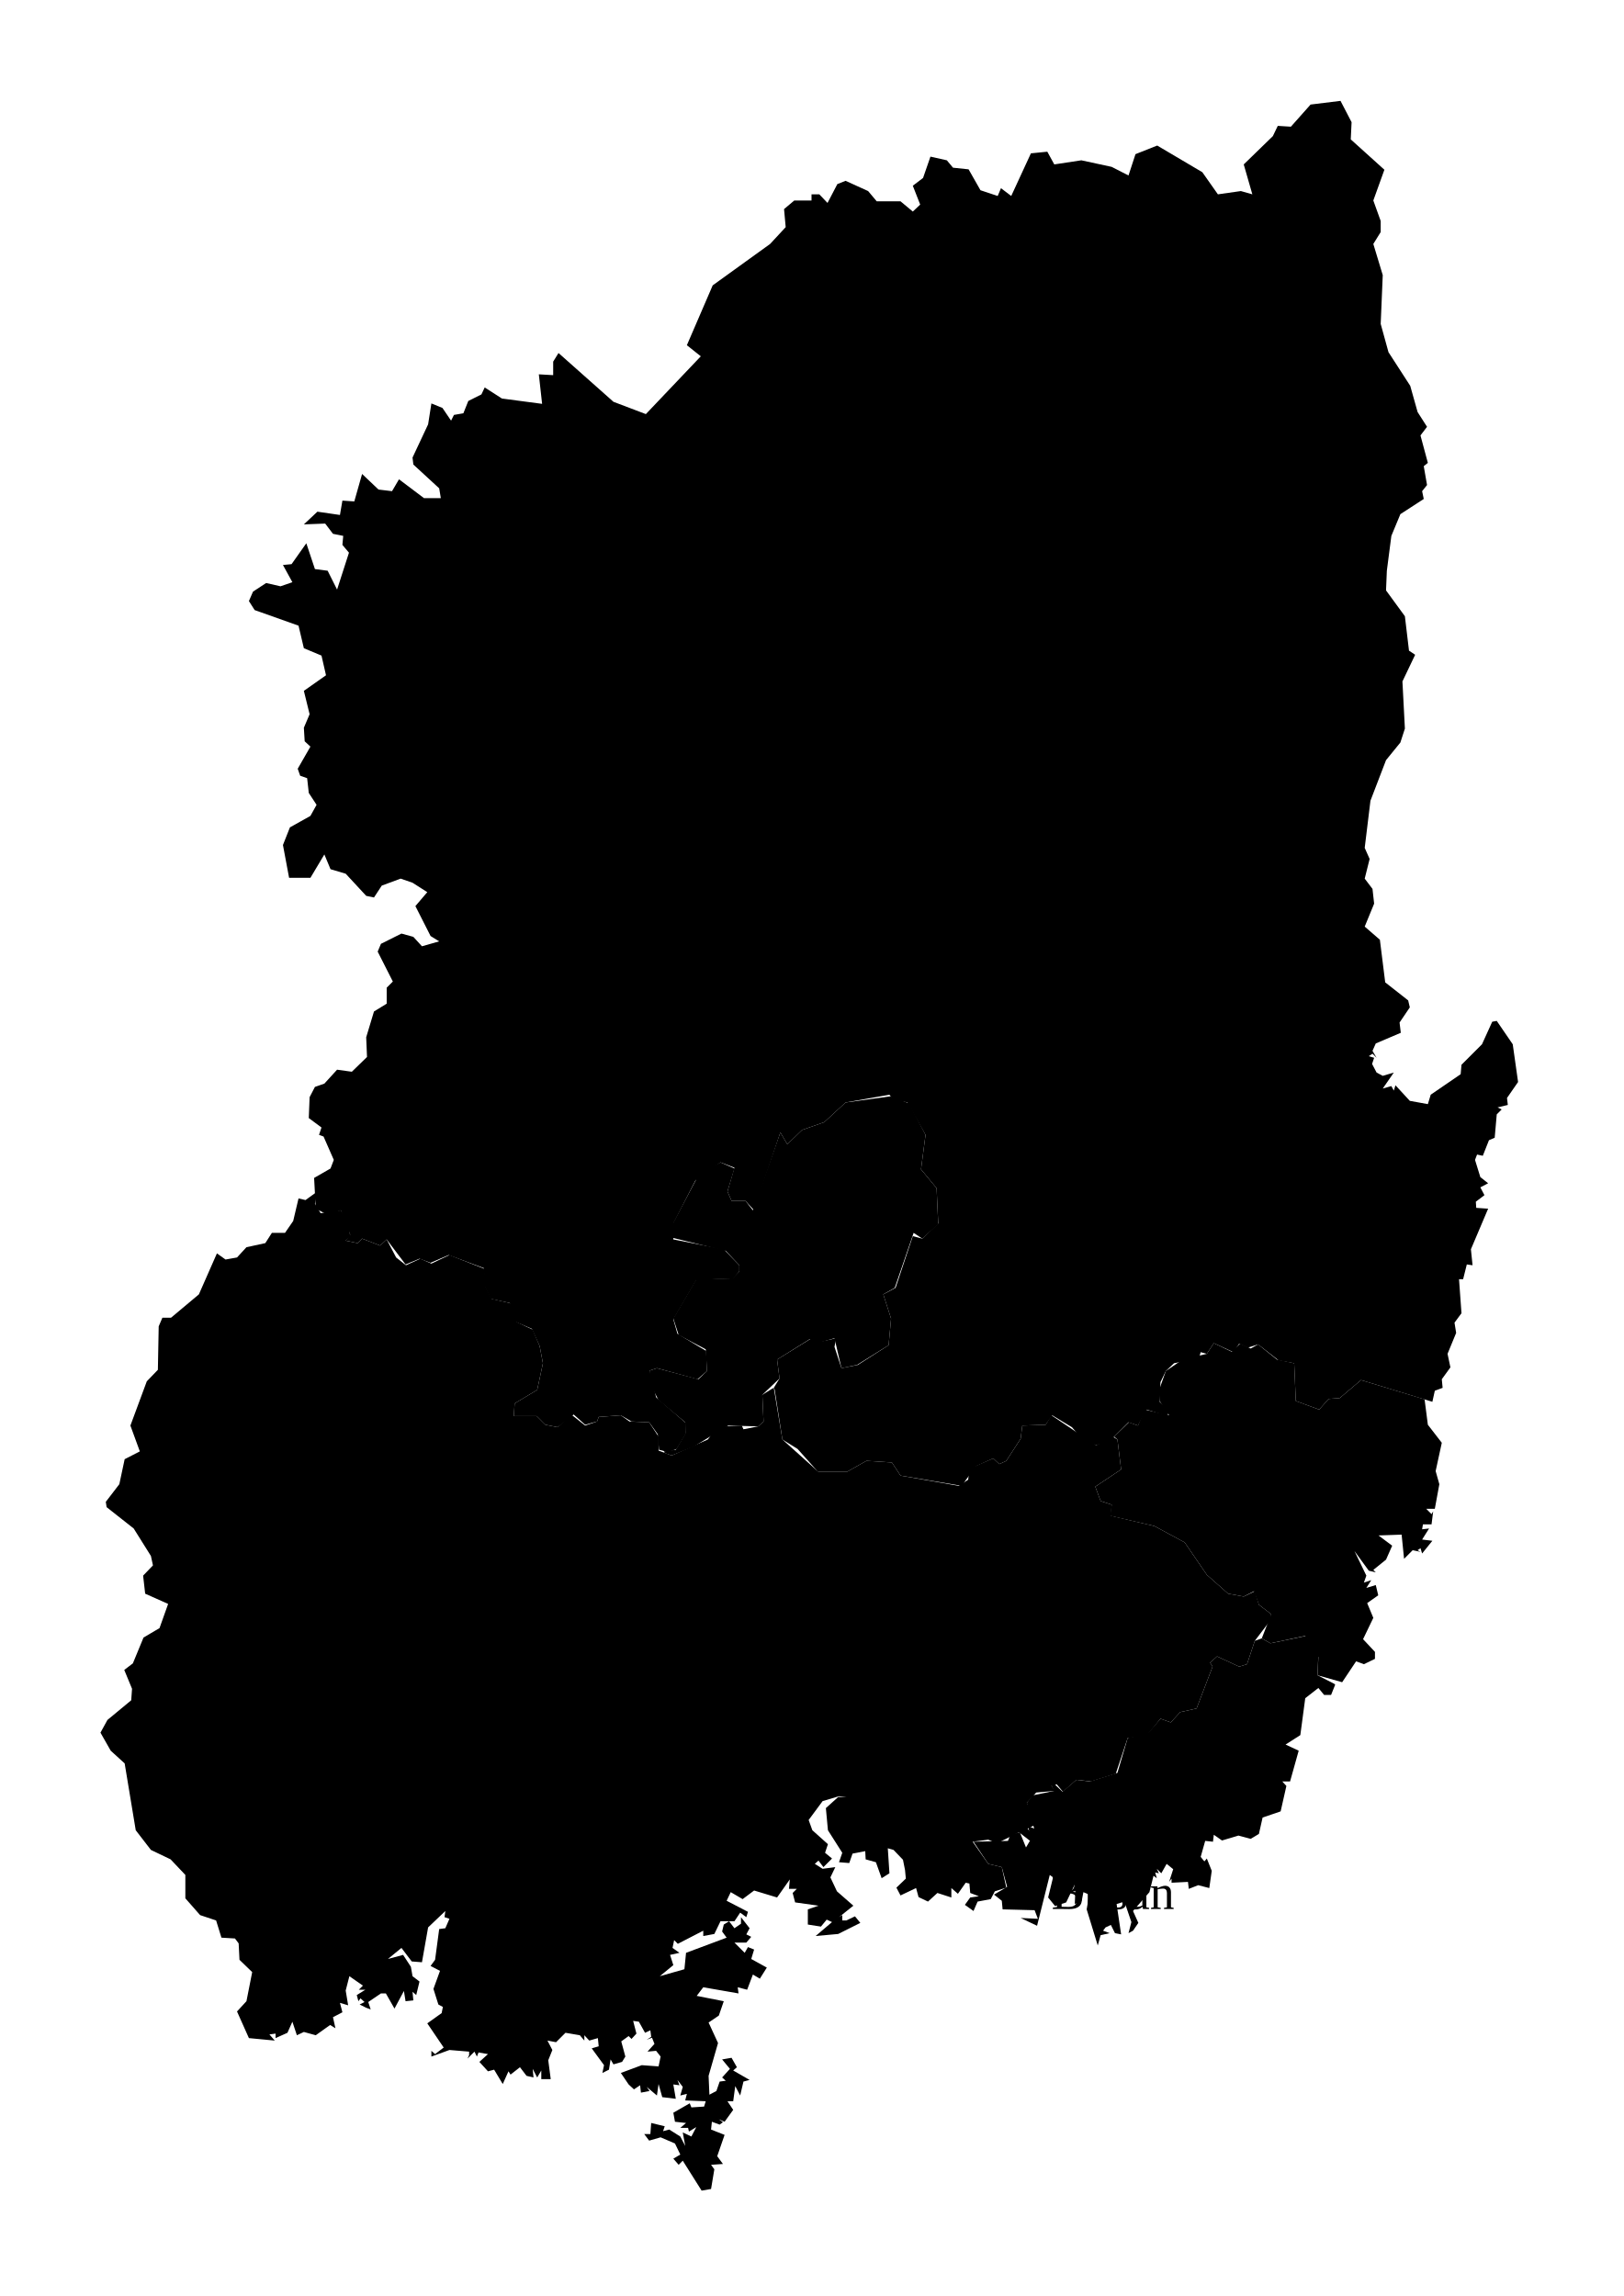
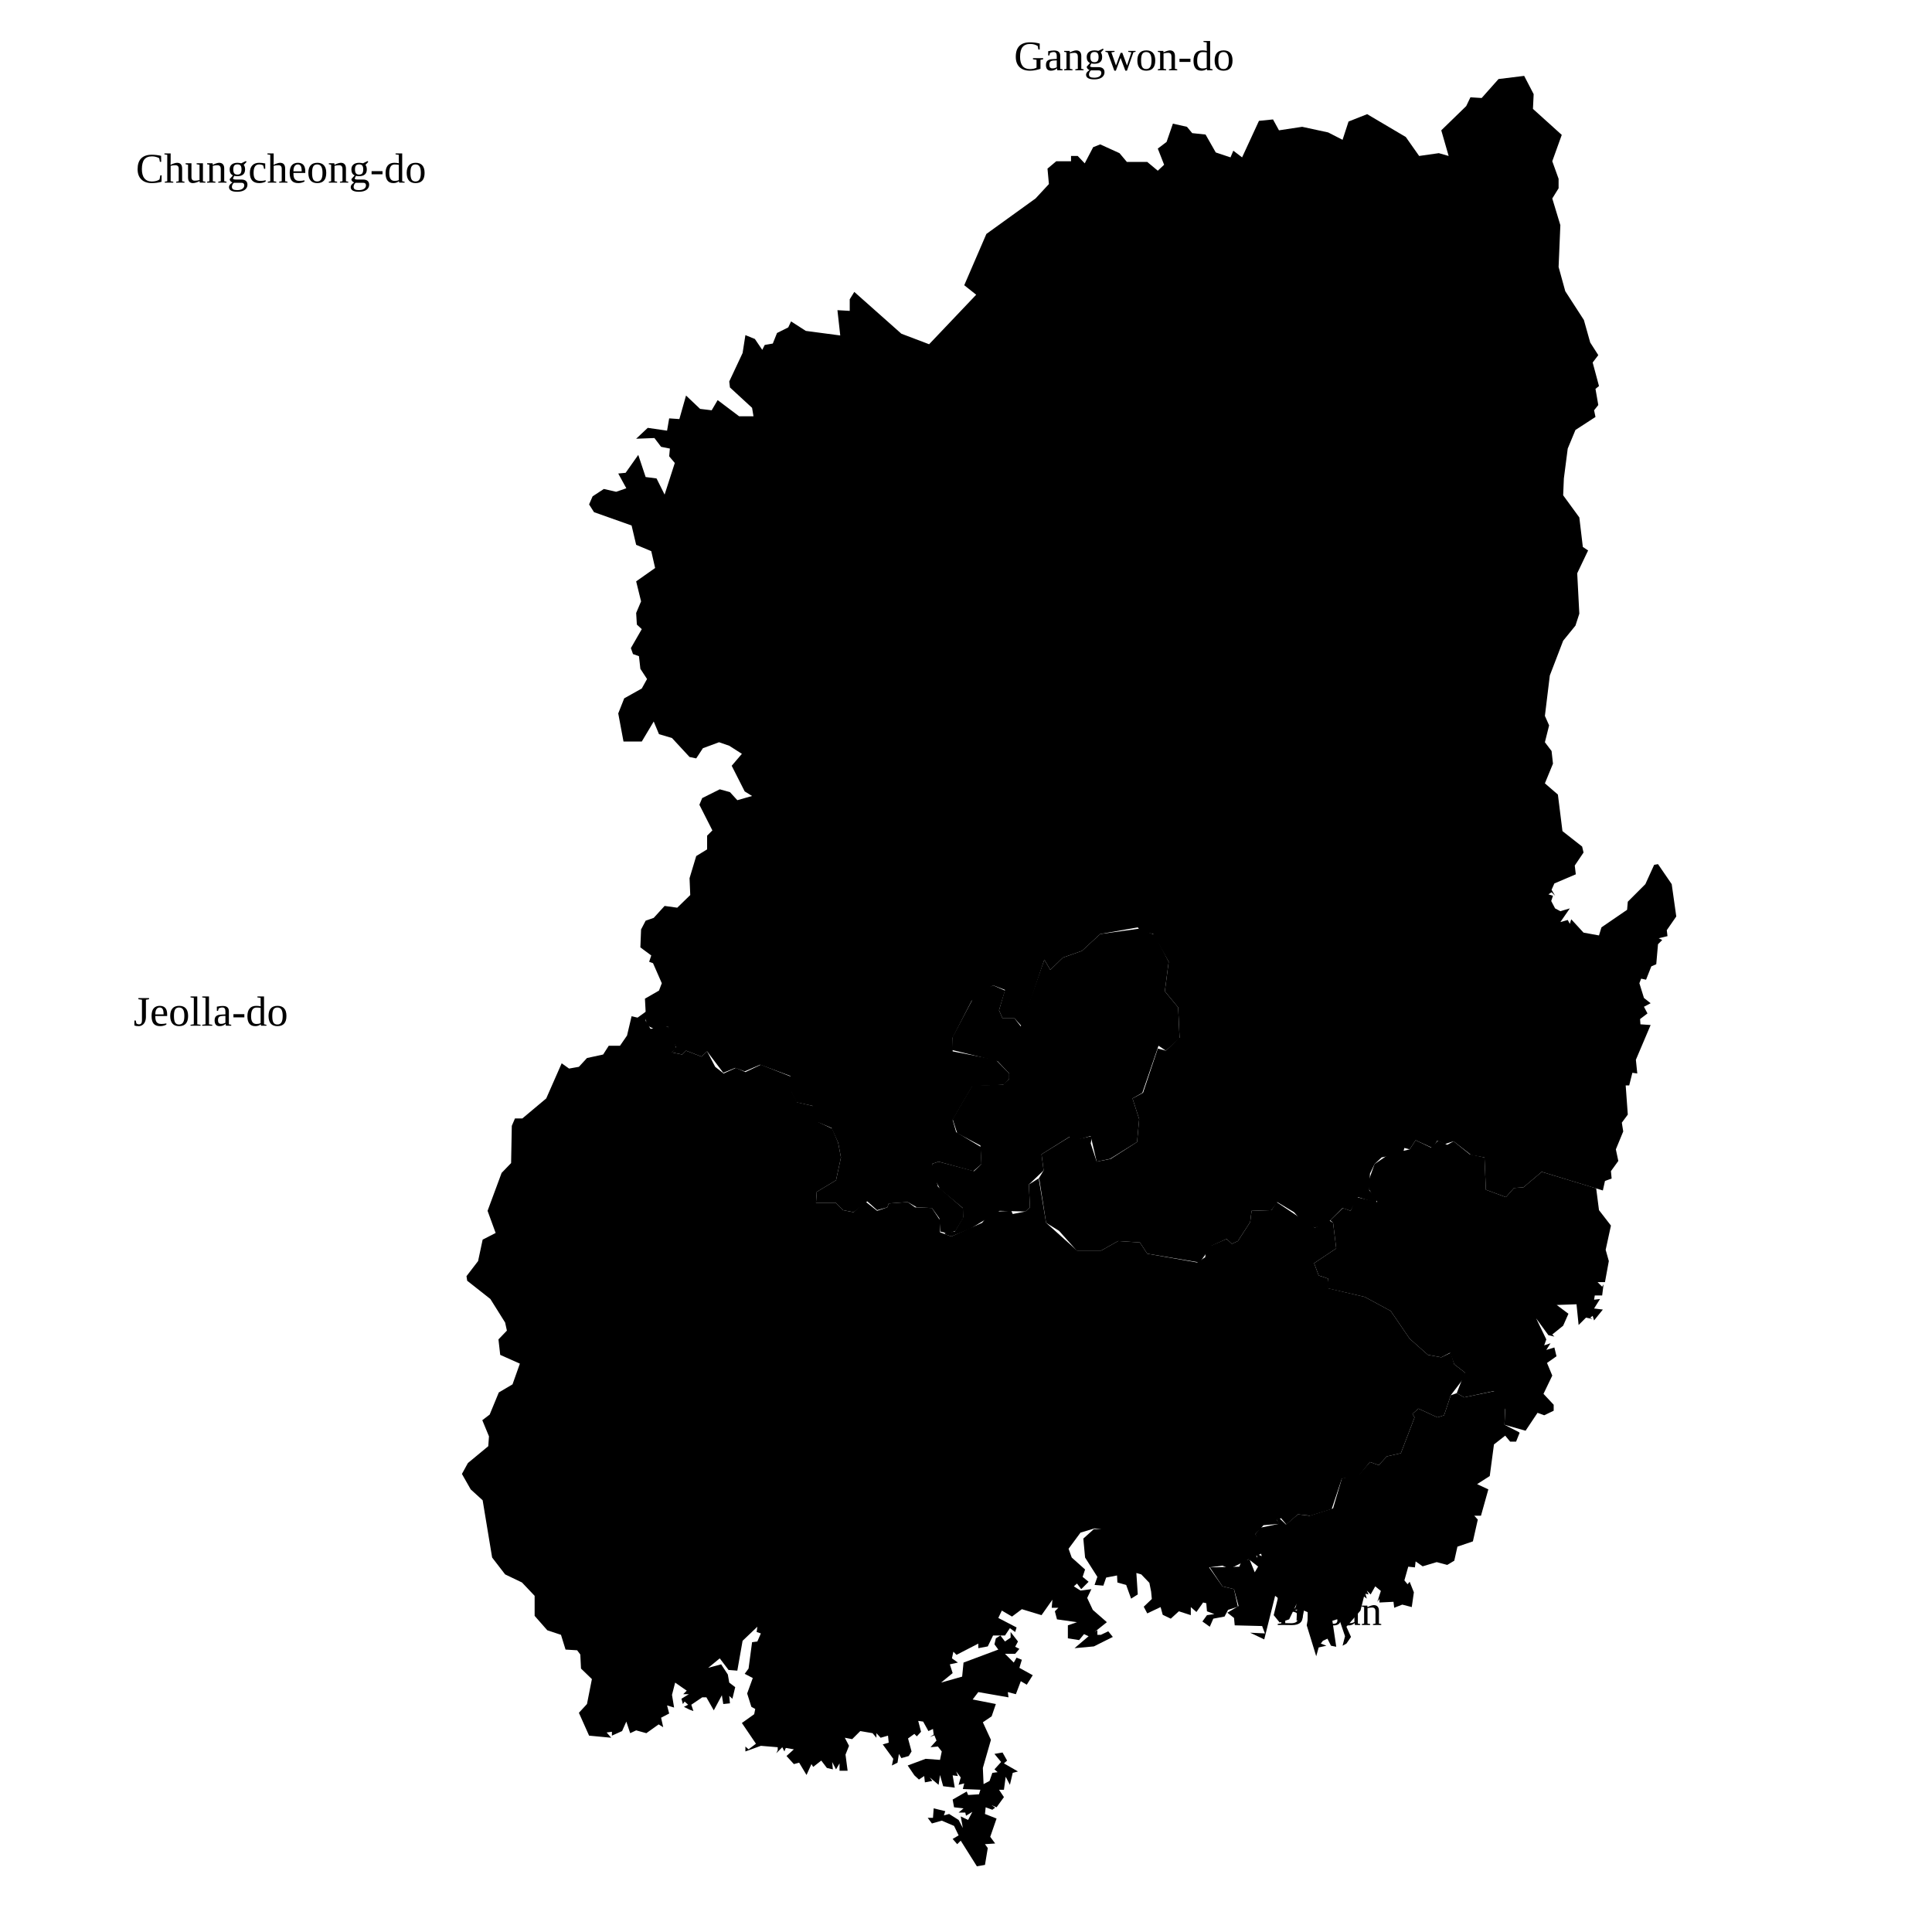
- <svg xmlns="http://www.w3.org/2000/svg" viewBox="337 305 396 560" style="--region-map-zoom: calc(396 / 432)" class="region-detail-map__svg" role="img" aria-label="Map of Gyeongsang-do showing Busan, Daegu, Ulsan, and Gyeongju; and Andong Hahoe Village">
+ <svg xmlns="http://www.w3.org/2000/svg" viewBox="230 308 550 550" style="--region-map-zoom: calc(550 / 432)" class="region-detail-map__svg" role="img" aria-label="Map of Gyeongsang-do showing Busan, Daegu, Ulsan, and Gyeongju; Andong Hahoe Village; and neighbouring Gangwon-do, Chungcheong-do, and Jeolla-do for orientation">
  <polygon class="region-detail-map__shape" points="525.7,643.5 527.1,641.2 526.5,636.6 534.9,631.4 537.2,632.2 540.9,631.4 540.5,633.5 542.2,638.7 546.2,637.9 553.7,633.1 554.3,626.6 552.4,620.7 555.4,619.1 559.6,606.5 561.9,607.1 565.8,603.4 565.4,594.8 561.6,590.2 562.7,581.8 558.3,573.9 554.7,573.1 553.9,572.0 543.2,573.9 538.0,578.7 532.6,580.6 529.0,584.1 527.3,581.2 520.9,600.2 518.8,597.9 515.4,597.9 514.4,595.6 516.1,589.8 512.7,588.5 506.6,592.9 501.2,603.4 501.2,607.3 513.5,609.7 517.3,613.6 517.3,615.1 515.8,616.8 506.8,617.2 501.2,626.8 502.2,630.3 509.2,634.5 509.4,639.4 507.1,641.4 497.2,638.7 495.4,639.3 497.0,645.8 504.3,652.1 504.3,654.6 502.0,658.4 500.0,659.2 497.7,658.6 497.4,654.8 495.3,651.9 491.0,651.7 488.4,650.2 483.0,650.6 482.6,651.7 479.7,652.5 476.9,650.0 473.0,653.1 470.0,652.5 467.9,650.4 462.3,650.4 462.5,647.3 468.0,644.0 469.4,637.5 468.6,633.3 466.7,629.1 462.7,627.4 461.3,622.8 456.7,621.8 455.2,618.8 455.0,614.3 446.4,611.1 442.0,613.0 439.3,612.0 435.9,613.4 431.3,607.3 429.7,608.8 425.3,607.1 424.2,608.2 421.3,607.6 422.4,606.1 420.1,600.2 416.9,601.3 414.0,599.8 413.6,592.3 417.6,590.0 418.4,587.9 415.9,582.2 414.8,581.8 415.4,580.0 412.3,577.7 412.5,572.6 413.8,570.1 416.1,569.3 419.2,565.9 422.8,566.4 426.5,562.8 426.3,558.0 428.2,551.7 431.3,549.8 431.3,545.9 432.8,544.4 429.1,537.1 429.9,535.2 434.9,532.7 437.8,533.5 439.9,535.8 444.1,534.6 442.0,533.3 438.3,526.0 441.2,522.6 437.6,520.3 434.7,519.3 430.1,521.0 428.2,523.9 426.3,523.5 421.3,518.1 417.6,517.0 416.1,513.4 412.7,519.1 407.5,519.1 406.0,511.1 407.7,506.8 412.7,504.0 414.2,501.3 412.3,498.4 411.9,494.8 410.2,494.2 409.6,492.5 412.7,487.1 411.3,485.8 411.1,482.5 412.5,479.2 411.1,473.5 416.5,469.7 415.4,464.9 411.1,463.1 409.8,457.6 399.1,453.8 397.7,451.6 398.7,449.3 401.9,447.2 405.4,448.0 408.3,447.0 406.0,442.8 408.1,442.6 411.7,437.5 413.8,443.8 416.9,444.2 419.2,448.8 422.1,439.8 420.5,437.9 420.7,435.7 418.2,435.2 416.3,432.7 411.1,432.9 414.4,429.8 419.9,430.6 420.5,427.1 423.4,427.3 425.3,420.6 429.3,424.4 432.6,424.8 434.3,421.9 440.4,426.5 444.5,426.5 444.1,424.1 437.8,418.3 437.6,416.6 441.4,408.5 442.2,403.4 444.9,404.5 447.0,407.6 447.7,406.2 450.0,405.8 451.2,402.8 454.4,401.2 455.2,399.5 459.4,402.2 469.2,403.5 468.4,396.3 471.9,396.5 471.9,393.2 473.2,391.1 486.6,403.0 494.5,406.0 507.9,391.9 504.5,389.2 510.8,374.6 524.8,364.5 528.6,360.4 528.2,356.0 530.7,353.9 534.9,353.9 534.9,352.4 536.8,352.4 538.8,354.5 541.2,349.9 543.2,349.1 548.7,351.6 550.8,354.1 556.6,354.1 559.6,356.6 561.4,354.9 559.6,350.3 562.1,348.4 563.9,343.2 567.9,344.1 569.4,345.9 573.2,346.3 576.1,351.4 580.3,352.8 581.1,350.9 583.6,352.8 588.4,342.4 592.4,342.0 594.1,345.1 600.7,344.1 608.1,345.7 612.2,347.8 613.9,342.6 619.2,340.5 630.2,347.0 634.0,352.4 639.6,351.6 642.4,352.4 640.3,345.1 647.4,338.2 648.6,335.7 651.8,335.9 656.6,330.5 663.9,329.6 666.6,334.8 666.4,339.0 674.6,346.4 671.9,353.9 673.7,358.9 673.7,361.6 671.9,364.5 674.2,372.1 673.7,384.0 675.6,390.9 680.9,399.1 682.7,405.5 685.0,409.1 683.4,411.2 685.2,417.9 684.2,418.7 685.0,423.3 683.8,424.8 684.2,426.7 678.5,430.4 676.3,435.7 675.2,444.2 675.0,449.0 679.6,455.3 680.6,463.7 682.1,464.7 679.0,471.2 679.6,482.7 678.5,486.1 675.0,490.4 671.2,500.3 669.8,511.8 671.0,514.5 669.8,519.3 671.7,521.8 672.1,525.4 669.8,531.0 673.5,534.2 674.8,544.6 680.4,549.0 680.8,550.7 678.3,554.4 678.6,556.9 672.5,559.5 671.7,561.3 672.7,563.0 671.7,562.0 670.8,562.6 672.1,563.0 671.6,564.5 672.7,566.6 674.2,567.4 676.9,566.6 674.2,570.5 676.3,569.9 676.9,571.0 677.3,569.7 680.8,573.5 685.2,574.3 685.9,572.0 693.2,567.0 693.4,564.7 698.4,559.7 700.9,554.2 702.0,554.0 705.9,559.7 707.2,568.9 704.5,572.8 704.7,574.5 702.2,575.1 703.2,575.6 702.0,576.8 701.5,582.5 700.1,583.1 698.6,586.9 697.2,586.6 696.7,587.9 698.0,592.1 699.9,593.6 698.0,594.6 699.0,596.5 696.9,598.1 697.0,599.6 699.9,599.8 695.7,609.7 696.1,613.6 694.7,613.4 693.8,617.0 692.8,617.0 693.4,625.3 691.7,627.6 692.1,630.1 690.0,635.2 690.7,638.5 688.6,641.4 688.8,643.5 686.9,644.2 686.3,646.9 668.9,641.6 663.7,646.0 661.0,646.2 658.7,648.8 653.0,646.7 652.6,637.5 648.8,636.8 643.8,632.9 641.3,633.7 639.2,632.7 637.8,634.8 633.0,632.6 631.3,635.2 629.8,634.8 629.4,636.2 623.3,637.5 621.3,639.4 620.0,642.1 619.8,646.9 622.1,649.0 621.7,650.4 616.6,648.8 614.5,652.7 612.2,651.9 607.6,656.5 604.3,657.5 601.2,656.3 598.4,653.1 593.6,650.2 592.0,652.5 586.3,652.7 585.9,655.9 582.4,661.3 580.7,662.1 579.2,660.7 575.0,662.6 571.5,667.4 556.6,664.9 554.5,661.7 548.3,661.3 543.5,664.0 536.5,664.0 531.5,658.4 527.8,656.1 525.9,643.9" />
  <polygon class="region-detail-map__shape" points="525.7,643.5 527.8,656.1 536.6,664.0 543.5,664.0 548.3,661.3 554.5,661.7 556.6,664.9 570.8,667.4 573.1,665.9 573.4,663.2 579.2,660.7 580.7,662.1 582.4,661.3 585.9,655.9 586.3,652.7 592.0,652.5 593.4,650.2 604.3,657.5 608.5,655.5 609.5,656.1 610.4,663.4 604.1,667.6 605.4,671.1 608.1,672.0 607.9,674.7 618.5,677.2 625.9,681.2 631.3,689.1 636.5,693.7 640.3,694.4 643.0,693.1 644.0,696.4 647.0,698.7 646.8,700.2 643.0,705.2 641.1,710.9 639.2,711.5 633.8,709.0 632.1,710.5 632.7,711.5 628.8,721.7 624.8,722.6 622.5,725.1 620.0,724.2 616.6,728.4 612.0,728.9 609.1,737.6 603.0,739.5 599.5,739.1 596.2,742.0 594.7,740.2 593.4,740.6 594.3,741.8 589.7,742.2 587.4,744.7 589.2,748.5 589.2,750.2 587.6,751.0 589.0,752.9 588.2,754.0 585.5,751.9 580.1,754.6 578.0,753.7 574.2,754.2 578.0,759.6 581.3,760.4 582.4,765.4 579.6,766.3 578.6,768.2 575.4,768.8 574.4,771.1 572.3,769.6 573.6,767.8 575.7,767.5 573.6,766.7 573.4,764.4 572.5,764.2 570.6,766.9 569.0,765.5 569.0,767.8 565.6,766.7 563.3,768.8 561.0,767.7 560.4,765.5 556.6,767.3 555.6,765.4 557.9,763.2 557.7,761.1 557.2,758.6 554.9,756.2 553.5,755.8 553.9,761.9 552.0,763.1 550.6,759.2 548.1,758.5 548.0,756.5 544.9,757.1 544.1,759.4 541.6,759.2 542.4,756.9 538.9,751.4 538.4,746.0 541.4,743.3 543.5,743.3 541.6,743.1 537.6,744.3 534.2,748.9 535.1,751.4 538.9,754.8 538.2,756.9 539.9,758.3 537.8,760.4 536.6,758.8 535.7,759.6 537.6,760.8 540.7,760.4 539.5,762.9 541.1,766.3 545.1,769.8 541.6,772.6 542.4,772.1 542.4,773.4 543.4,773.4 545.5,772.4 546.8,774.0 541.4,776.7 535.9,777.2 539.9,773.8 538.6,773.2 537.2,774.9 534.0,774.4 534.0,770.7 536.6,769.8 530.9,769.0 530.3,766.7 531.3,765.7 529.4,765.7 529.6,763.4 526.5,767.8 520.9,766.1 518.1,768.2 515.2,766.5 514.2,768.6 519.4,771.3 519.0,772.6 517.5,771.5 516.1,773.6 512.7,773.6 511.2,776.7 508.5,777.2 508.5,775.9 502.3,779.1 501.4,778.2 501.0,780.1 502.7,781.3 500.4,781.8 501.2,784.3 497.9,787.0 503.9,785.3 504.3,781.3 514.2,777.6 513.1,776.1 513.5,774.4 514.8,773.6 516.1,775.3 517.7,774.2 517.7,772.6 519.8,775.3 519.0,776.8 520.2,777.4 519.0,778.8 516.1,778.8 518.6,781.3 519.4,779.9 520.9,780.5 520.2,782.8 524.0,784.9 522.3,787.6 520.6,786.6 519.2,790.3 516.9,789.7 517.1,791.2 508.5,789.7 506.9,791.8 513.5,793.1 512.3,796.6 509.8,798.3 512.1,803.3 509.8,811.3 510.0,815.9 511.7,815.0 512.5,812.7 514.0,812.5 513.1,811.7 515.0,809.6 513.1,807.3 515.4,806.9 516.7,809.2 515.8,810.0 519.8,812.3 518.3,812.7 517.5,816.1 516.3,813.8 515.8,817.5 514.4,817.5 515.8,819.6 513.7,822.5 512.3,821.9 513.3,822.6 512.5,823.2 510.6,822.5 510.4,824.4 513.7,825.7 511.9,830.9 513.3,832.8 510.4,833.0 511.2,834.1 510.4,838.9 508.1,839.3 503.5,832.0 502.5,833.0 501.2,831.5 502.9,830.5 501.6,827.8 498.1,826.3 495.3,827.1 494.1,825.5 495.6,825.5 495.8,822.8 499.1,823.6 498.7,824.8 500.2,824.4 502.9,826.1 504.1,828.4 503.5,825.1 505.6,826.1 506.8,823.8 505.0,824.9 504.8,824.0 502.9,824.0 504.3,822.8 501.6,822.5 501.2,820.3 505.2,818.0 505.6,819.0 508.7,818.8 509.1,817.5 504.1,817.3 504.5,815.7 502.9,816.1 503.5,814.0 502.2,812.3 502.7,813.6 501.2,813.4 501.8,816.9 498.5,816.5 497.6,813.3 497.2,816.1 494.7,814.0 495.4,815.0 493.3,815.4 493.1,813.6 491.6,814.6 490.3,813.4 488.4,810.6 493.5,808.7 497.6,809.0 498.1,806.6 497.0,805.2 494.9,805.4 496.6,803.5 496.0,802.0 494.7,802.5 495.8,801.8 495.6,800.2 494.3,800.8 492.8,798.1 491.4,797.9 492.2,801.0 491.0,802.3 490.3,801.6 488.5,802.9 489.5,806.6 488.7,807.9 486.6,808.5 485.9,807.3 485.5,809.8 483.9,810.6 484.3,808.7 481.3,804.6 483.0,804.1 482.8,802.1 480.7,802.7 479.5,801.4 479.5,802.7 478.4,801.4 474.9,800.8 472.6,803.1 470.5,802.7 471.7,805.0 470.7,807.5 471.3,812.1 469.0,812.1 469.0,810.0 468.0,811.7 466.9,809.6 467.1,811.7 465.4,811.3 463.8,809.2 461.5,811.0 461.0,810.2 459.6,813.3 457.5,809.8 456.0,810.2 453.9,807.9 456.0,806.0 453.7,805.6 453.3,806.6 452.7,805.4 451.0,807.1 451.9,805.2 451.4,806.4 451.4,805.4 446.6,805.0 442.2,806.6 442.2,805.2 443.1,806.0 445.2,804.4 441.2,798.5 444.7,796.0 445.0,794.5 443.9,793.9 442.7,790.1 444.3,785.7 442.0,784.5 443.1,783.0 444.1,775.5 445.6,775.3 446.6,773.0 445.4,772.6 445.6,771.1 441.4,775.1 439.9,783.6 437.4,783.4 434.9,780.1 431.6,782.8 435.3,781.8 437.2,784.7 437.6,787.0 439.3,788.3 438.5,791.6 437.6,790.8 437.8,792.9 435.9,793.1 435.5,790.6 433.2,794.9 431.1,791.2 429.9,791.2 426.8,793.3 427.4,795.1 426.3,794.7 424.7,793.9 425.9,793.3 424.9,792.4 424.4,793.1 424.0,791.6 426.1,790.3 424.5,790.3 425.5,789.3 422.2,787.0 421.3,790.5 421.9,794.1 419.9,793.5 420.5,795.8 418.2,797.0 418.8,799.7 417.5,798.9 414.0,801.4 411.1,800.6 409.4,801.4 408.3,798.1 407.1,800.8 404.2,802.1 404.2,801.0 402.7,801.2 404.0,802.7 397.7,802.1 394.8,795.6 397.1,793.1 398.5,786.0 395.4,783.0 395.2,779.0 394.3,777.8 391.0,777.6 389.7,773.4 385.8,772.1 382.2,768.0 382.2,762.3 378.6,758.5 373.8,756.2 370.1,751.4 367.4,735.1 364.0,732.0 361.5,727.6 363.2,724.5 369.0,719.7 369.2,716.9 367.3,712.3 369.4,710.7 372.0,704.4 375.9,702.1 378.0,696.2 372.4,693.7 371.9,689.3 374.3,686.8 373.8,684.5 369.6,677.8 363.0,672.6 362.8,671.3 366.1,667.0 367.4,660.9 371.1,659.0 368.8,652.7 372.8,641.9 375.5,639.1 375.7,628.5 376.6,626.4 378.7,626.4 385.5,620.7 389.9,610.7 392.0,612.2 394.8,611.7 397.1,609.2 401.7,608.2 403.3,605.7 406.5,605.7 408.5,602.8 409.8,597.3 411.5,597.7 414.4,595.6 413.8,598.6 415.2,600.9 420.1,600.2 421.9,603.0 422.4,606.5 421.3,607.6 424.2,608.2 425.3,607.1 429.7,608.8 431.3,607.3 433.6,611.7 436.0,613.6 439.5,612.0 442.2,613.2 446.6,611.1 455.2,614.5 455.4,618.9 456.9,621.8 461.3,622.8 462.7,624.1 462.9,627.4 466.9,629.3 468.6,633.3 469.4,637.5 468.0,644.0 462.5,647.3 462.3,650.4 467.9,650.4 470.0,652.5 473.0,653.1 476.3,650.0 479.7,652.7 482.6,651.7 483.0,650.6 488.4,650.2 490.5,651.7 495.3,651.9 497.6,655.4 497.6,658.8 500.8,660.0 509.6,656.1 511.4,653.8 513.8,652.9 517.9,652.7 518.3,653.6 521.9,652.9 523.2,651.7 522.9,645.2 525.3,643.7" />
  <polygon class="region-detail-map__shape" points="662.6,715.9 661.6,718.4 659.9,718.4 658.5,716.7 655.3,719.2 654.1,728.2 650.5,730.5 653.7,732.0 651.6,739.5 649.7,739.5 650.7,740.6 649.3,746.8 644.9,748.3 644.0,752.3 642.0,753.5 639.0,752.7 635.0,753.9 633.0,752.5 632.8,754.2 630.9,754.0 629.8,757.9 630.7,759.0 631.3,758.3 632.5,761.3 631.9,765.5 629.2,764.8 626.9,765.7 626.7,764.0 622.7,764.2 622.7,763.2 622.1,764.0 623.1,760.9 621.5,759.6 620.2,761.9 619.1,760.8 619.6,761.9 618.7,761.7 619.1,763.1 618.3,762.5 617.3,766.5 613.3,771.1 614.6,774.0 613.3,775.9 612.2,776.5 612.9,773.8 611.2,768.8 609.3,769.4 610.4,776.8 608.9,776.5 607.9,774.5 606.6,775.1 606.0,775.9 607.6,776.5 605.4,777.0 604.7,779.5 602.0,770.7 602.6,767.1 601.2,766.5 600.8,768.6 599.1,769.4 599.3,764.2 597.0,769.0 594.3,769.9 592.6,767.8 593.8,762.9 593.0,762.3 589.9,774.7 585.9,772.8 590.1,773.0 589.3,770.9 581.5,770.7 581.3,768.6 579.4,767.1 582.6,765.2 581.3,760.4 578.0,759.6 574.4,754.2 582.8,754.0 583.4,752.5 585.7,751.9 587.2,755.6 588.2,753.9 587.8,750.4 589.2,751.0 587.4,744.7 588.8,742.9 594.1,741.8 593.4,740.6 594.1,740.1 596.1,742.0 599.5,739.1 602.8,739.5 609.5,737.4 612.0,728.9 616.9,727.8 620.0,724.2 622.5,725.1 624.8,722.6 628.8,721.7 632.7,711.5 632.1,710.5 633.8,709.0 639.2,711.5 641.1,710.9 643.0,705.2 644.7,704.6 646.8,705.8 655.5,704.0 658.5,708.4 658.3,713.6 662.4,715.7" />
  <polygon class="region-detail-map__shape" points="498.9,659.0 501.8,658.6 504.3,654.4 504.1,651.9 497.6,646.5 495.4,642.3 495.4,639.3 497.2,638.7 507.3,641.4 509.4,639.4 509.1,634.1 502.5,630.6 501.2,626.6 506.8,617.0 515.6,616.8 517.3,615.1 517.3,613.6 514.0,610.1 501.0,606.9 501.2,603.2 507.5,591.3 512.7,588.5 516.1,590.0 514.4,595.6 515.4,597.9 518.8,597.9 520.6,600.2 527.3,581.2 529.0,584.1 532.6,580.6 538.0,578.7 543.2,573.9 554.1,572.4 558.7,574.1 562.7,581.8 561.6,590.2 565.4,594.8 565.8,603.6 561.9,607.1 559.8,605.7 555.2,619.1 552.4,620.7 554.3,626.6 553.7,633.1 546.0,637.9 542.2,638.7 540.5,631.4 537.0,632.4 534.5,631.6 526.5,636.6 527.1,641.2 522.9,645.2 523.2,651.7 521.9,652.9 514.6,652.7 506.2,657.8 500.8,660.0 499.1,659.4" />
  <polygon class="region-detail-map__shape" points="608.7,655.4 612.3,651.9 614.5,652.7 616.2,648.8 622.1,650.2 619.8,646.7 619.6,644.2 621.3,639.4 625.4,636.6 631.3,635.2 633.0,632.6 637.4,634.7 639.4,632.7 642.0,633.9 643.8,632.9 648.4,636.6 652.6,637.5 653.0,646.7 658.7,648.8 661.0,646.2 663.7,646.0 668.9,641.6 684.4,646.3 685.2,652.5 688.6,656.9 687.1,663.8 688.0,667.0 686.9,673.0 684.8,673.0 686.1,674.3 686.5,673.6 686.1,676.8 684.0,676.8 683.8,678.0 685.5,677.8 683.8,680.5 686.3,680.8 683.8,683.9 683.4,682.6 682.7,683.1 683.4,683.5 681.5,683.1 679.4,685.2 678.8,679.3 673.1,679.5 671.7,678.4 676.5,682.0 675.0,685.4 671.9,687.9 672.5,688.5 670.8,688.1 667.3,683.3 670.2,689.3 669.6,691.0 671.4,690.4 670.2,692.3 672.5,691.6 673.1,694.1 670.4,696.0 671.9,699.6 669.4,704.8 672.3,707.9 672.3,709.6 669.6,710.9 667.7,710.2 664.3,715.3 658.3,713.6 658.5,709.2 655.3,704.0 646.8,705.8 644.7,704.6 647.0,698.7 644.0,696.4 642.8,693.1 640.3,694.4 636.5,693.7 631.3,689.1 625.9,681.2 618.5,677.2 607.7,674.7 608.1,672.0 605.4,671.1 604.1,667.6 610.4,663.4 609.5,656.1" />
+   <text class="region-detail-map__neighbor" x="550" y="328" text-anchor="middle">Gangwon-do</text>
+   <text class="region-detail-map__neighbor" x="310" y="360" text-anchor="middle">Chungcheong-do</text>
+   <text class="region-detail-map__neighbor" x="290" y="600" text-anchor="middle">Jeolla-do</text>
  <g class="map-pin map-pin--city" transform="translate(608.4,758.6)">
    <svg class="map-pin__glyph" x="-7.5" y="-14" width="15" height="15" viewBox="0 0 16 16" aria-hidden="true">
      <path d="M2.5 13.5V6.2l4-2.7 4 2.7v7.3M10.5 13.5V8h3v5.5M1.5 13.5h13" fill="none" stroke="currentColor" stroke-width="1.3" stroke-linecap="round" stroke-linejoin="round" />
    </svg>
    <text class="map-pin__label map-pin__label--city" x="0" y="12" text-anchor="middle">Busan</text>
  </g>
  <g class="map-pin map-pin--city" transform="translate(533.9,602.0)">
    <svg class="map-pin__glyph" x="-7.5" y="-14" width="15" height="15" viewBox="0 0 16 16" aria-hidden="true">
      <path d="M2.5 13.5V6.2l4-2.7 4 2.7v7.3M10.5 13.5V8h3v5.5M1.5 13.5h13" fill="none" stroke="currentColor" stroke-width="1.3" stroke-linecap="round" stroke-linejoin="round" />
    </svg>
    <text class="map-pin__label map-pin__label--city" x="0" y="12" text-anchor="middle">Daegu</text>
  </g>
  <g class="map-pin map-pin--city" transform="translate(656.8,670.0)">
    <svg class="map-pin__glyph" x="-7.5" y="-14" width="15" height="15" viewBox="0 0 16 16" aria-hidden="true">
      <path d="M2.5 13.5V6.2l4-2.7 4 2.7v7.3M10.5 13.5V8h3v5.5M1.5 13.5h13" fill="none" stroke="currentColor" stroke-width="1.3" stroke-linecap="round" stroke-linejoin="round" />
    </svg>
    <text class="map-pin__label map-pin__label--city" x="0" y="12" text-anchor="middle">Ulsan</text>
  </g>
  <g class="map-pin map-pin--city" transform="translate(665.1,618.6)">
    <svg class="map-pin__glyph" x="-7.5" y="-14" width="15" height="15" viewBox="0 0 16 16" aria-hidden="true">
      <path d="M2.5 13.5V6.2l4-2.7 4 2.7v7.3M10.5 13.5V8h3v5.5M1.5 13.5h13" fill="none" stroke="currentColor" stroke-width="1.3" stroke-linecap="round" stroke-linejoin="round" />
    </svg>
    <text class="map-pin__label map-pin__label--city" x="0" y="12" text-anchor="middle">Gyeongju</text>
  </g>
  <g class="map-pin" transform="translate(527.8,456.6)">
    <svg class="map-pin__glyph map-pin__glyph--nature" x="-8" y="-14" width="16" height="16" viewBox="0 0 16 16" aria-hidden="true">
      <path d="M0.9 5.7l1.2 1.2q1.1 0 2.4-3.9c2.3.9 4.7.9 7 0q1.3 3.9 2.4 3.9l1.2-1.2" fill="none" stroke="currentColor" stroke-width="1.5" stroke-linecap="round" stroke-linejoin="round" />
      <path d="M4.5 13.5V9.8M11.5 13.5V9.8M2.5 13.5h11" fill="none" stroke="currentColor" stroke-width="1.5" stroke-linecap="round" stroke-linejoin="round" />
    </svg>
    <text class="map-pin__label" x="0" y="12" text-anchor="middle">Andong Hahoe Village</text>
  </g>
</svg>
